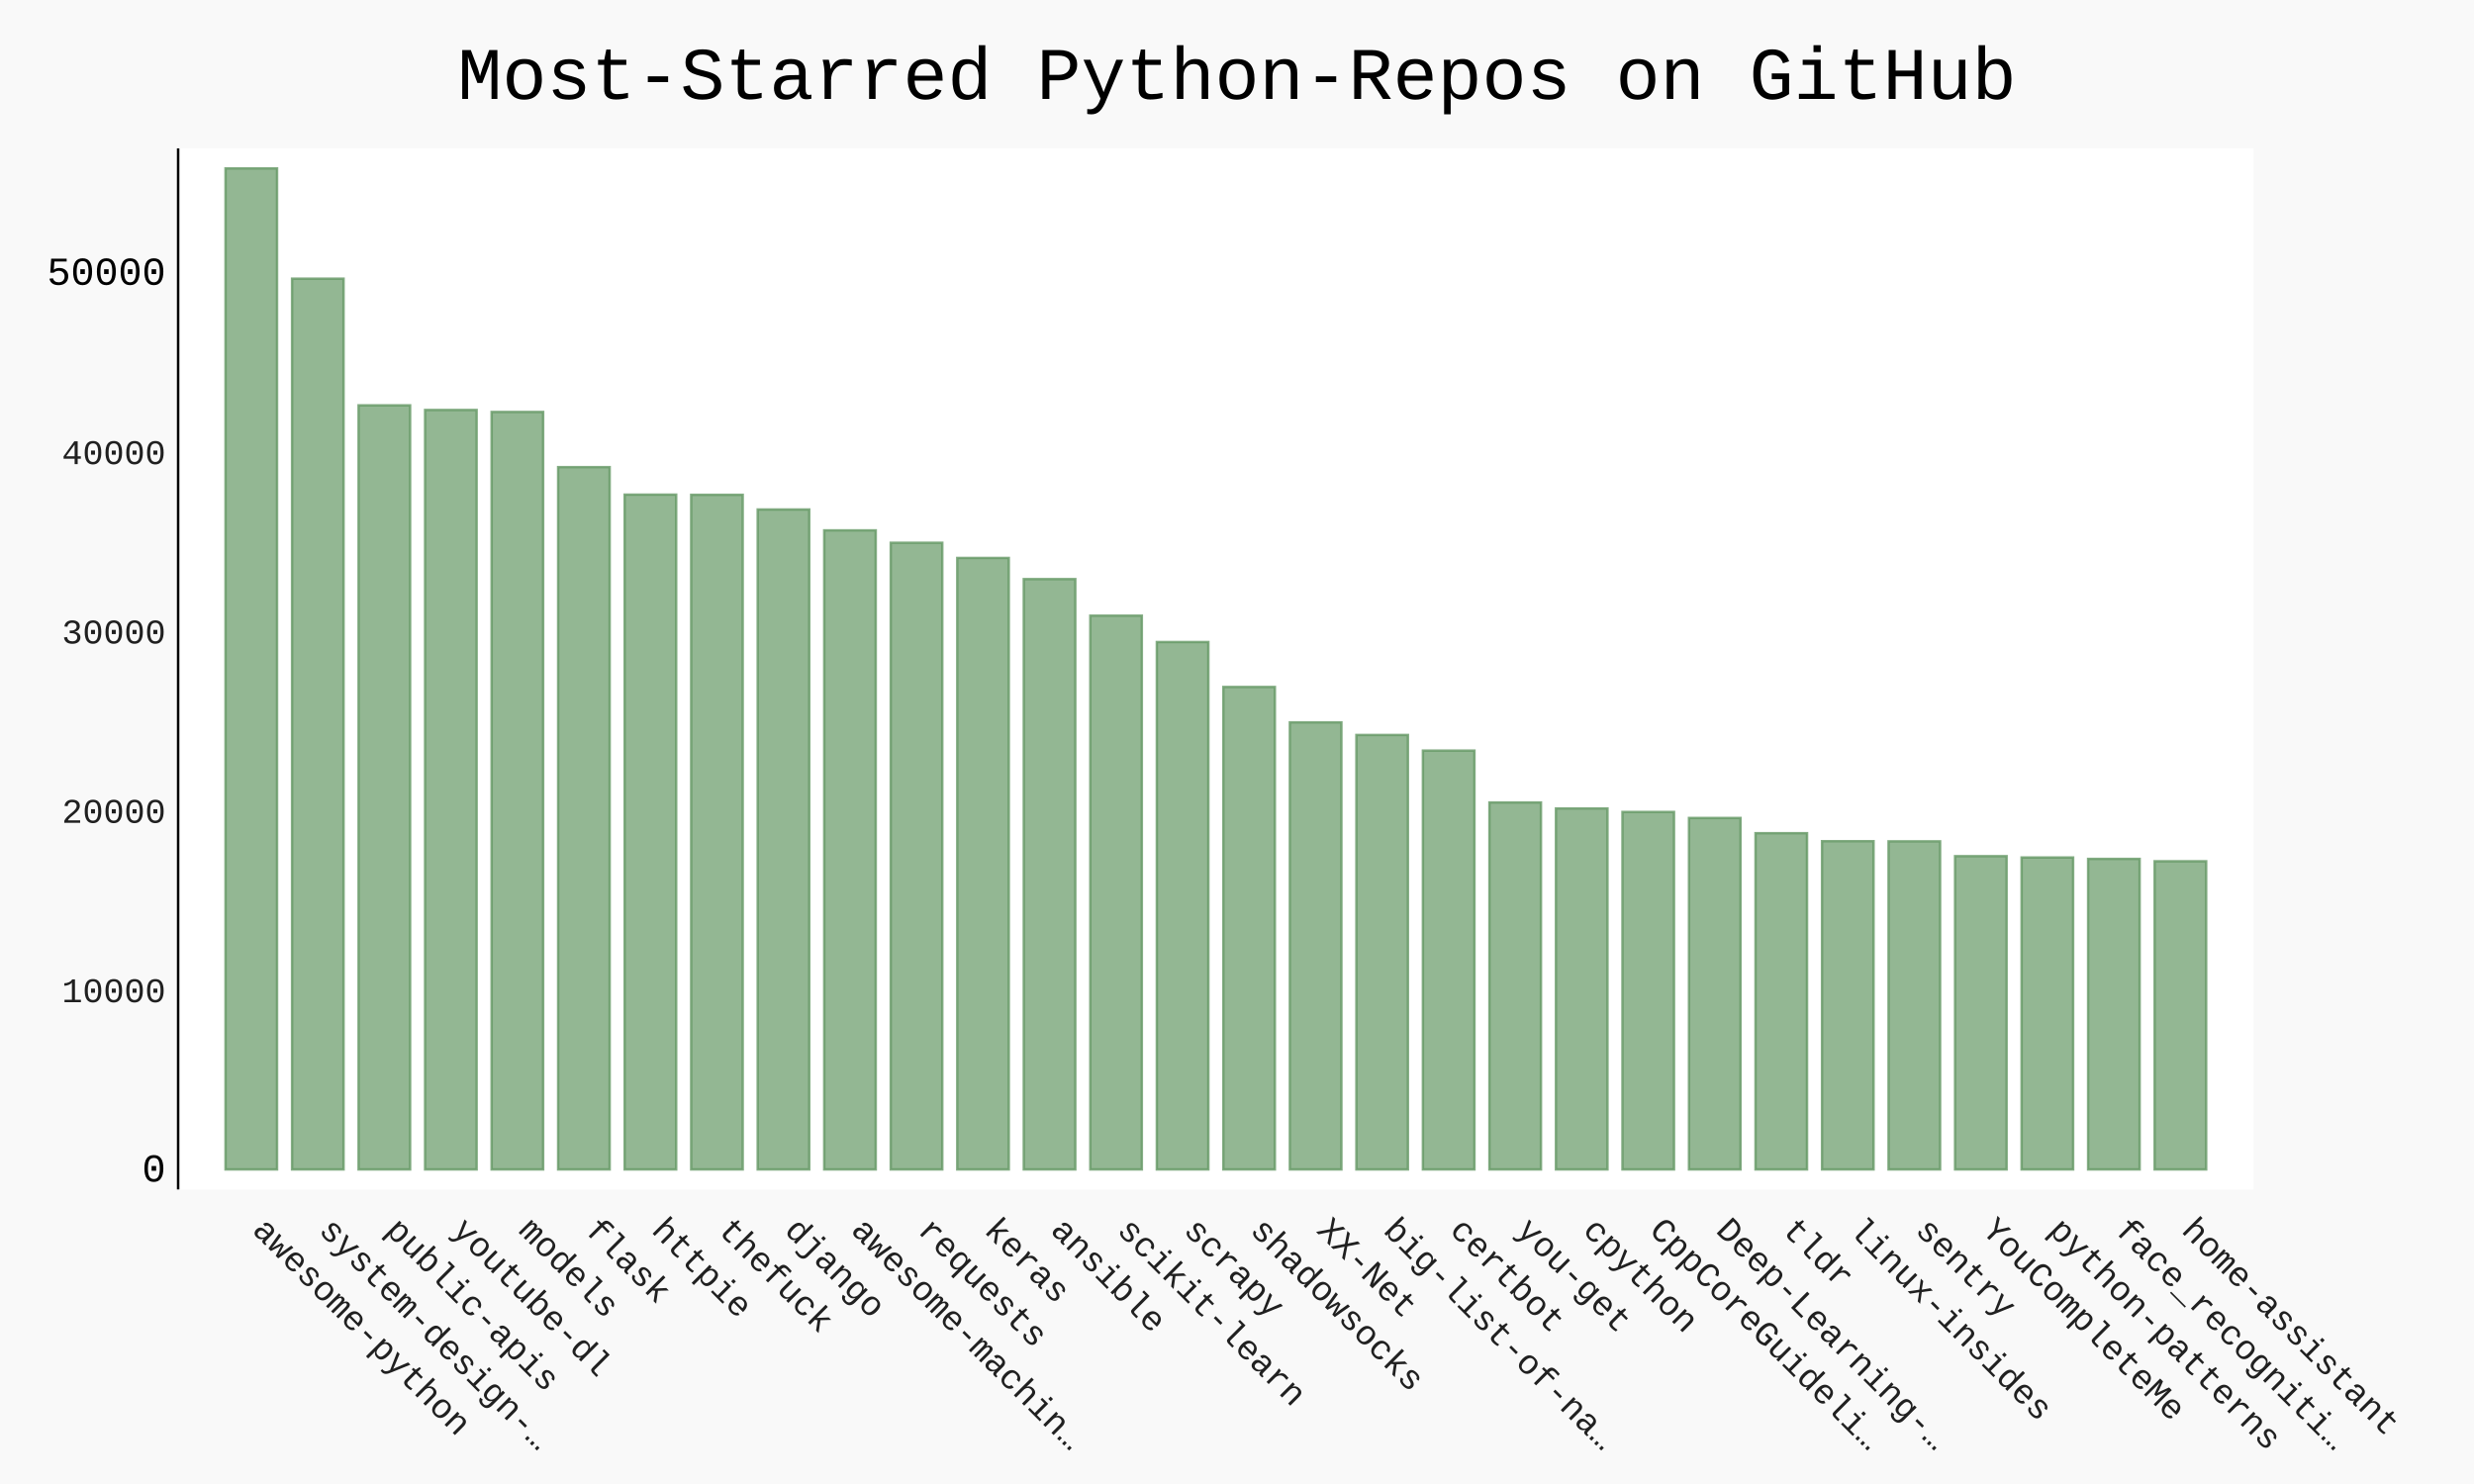
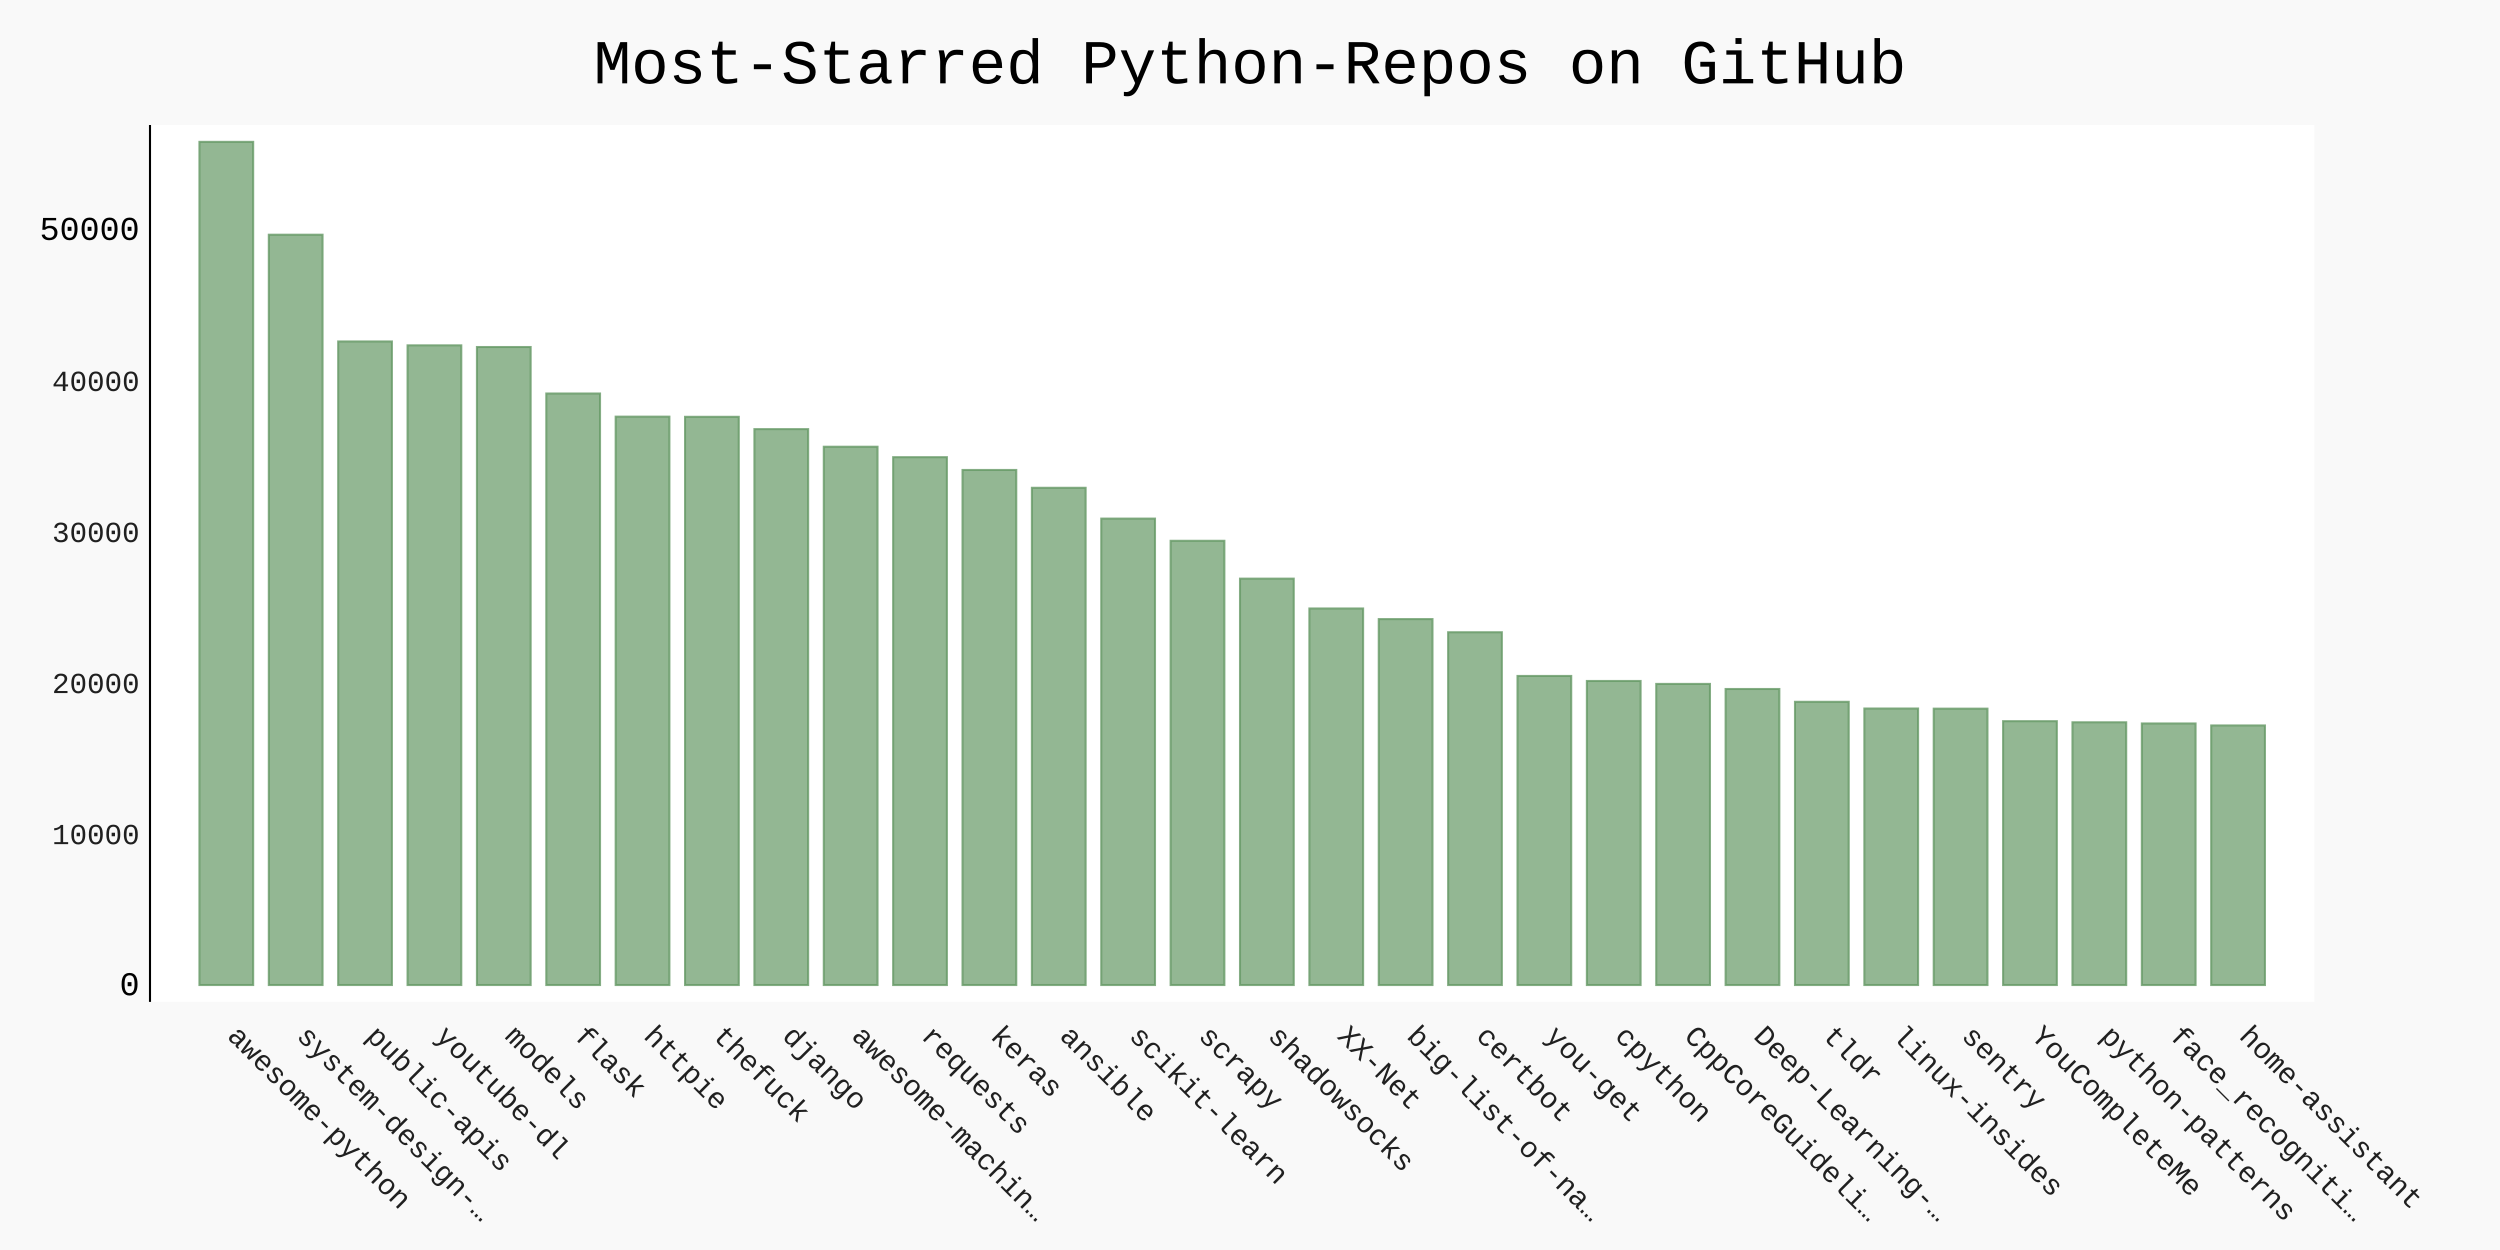
- <svg xmlns="http://www.w3.org/2000/svg" xmlns:xlink="http://www.w3.org/1999/xlink" class="pygal-chart" id="chart-f09d1efd-e4a2-4ba8-8c02-6a0cef31e06a" viewBox="0 0 1000 600">
+ <svg xmlns="http://www.w3.org/2000/svg" xmlns:xlink="http://www.w3.org/1999/xlink" class="pygal-chart" id="chart-34581bc8-6dd6-40be-b472-936aafbdbb0f" viewBox="0 0 1200 600">
  <defs>
-     <style type="text/css">#chart-f09d1efd-e4a2-4ba8-8c02-6a0cef31e06a{-webkit-user-select:none;-webkit-font-smoothing:antialiased;font-family:Consolas,"Liberation Mono",Menlo,Courier,monospace}#chart-f09d1efd-e4a2-4ba8-8c02-6a0cef31e06a .title{font-family:Consolas,"Liberation Mono",Menlo,Courier,monospace;font-size:30px}#chart-f09d1efd-e4a2-4ba8-8c02-6a0cef31e06a .legends .legend text{font-family:Consolas,"Liberation Mono",Menlo,Courier,monospace;font-size:14px}#chart-f09d1efd-e4a2-4ba8-8c02-6a0cef31e06a .axis text{font-family:Consolas,"Liberation Mono",Menlo,Courier,monospace;font-size:14px}#chart-f09d1efd-e4a2-4ba8-8c02-6a0cef31e06a .axis text.major{font-family:Consolas,"Liberation Mono",Menlo,Courier,monospace;font-size:16px}#chart-f09d1efd-e4a2-4ba8-8c02-6a0cef31e06a .text-overlay text.value{font-family:Consolas,"Liberation Mono",Menlo,Courier,monospace;font-size:16px}#chart-f09d1efd-e4a2-4ba8-8c02-6a0cef31e06a .text-overlay text.label{font-family:Consolas,"Liberation Mono",Menlo,Courier,monospace;font-size:10px}#chart-f09d1efd-e4a2-4ba8-8c02-6a0cef31e06a .tooltip{font-family:Consolas,"Liberation Mono",Menlo,Courier,monospace;font-size:14px}#chart-f09d1efd-e4a2-4ba8-8c02-6a0cef31e06a text.no_data{font-family:Consolas,"Liberation Mono",Menlo,Courier,monospace;font-size:64px}
- #chart-f09d1efd-e4a2-4ba8-8c02-6a0cef31e06a{background-color:rgba(249,249,249,1)}#chart-f09d1efd-e4a2-4ba8-8c02-6a0cef31e06a path,#chart-f09d1efd-e4a2-4ba8-8c02-6a0cef31e06a line,#chart-f09d1efd-e4a2-4ba8-8c02-6a0cef31e06a rect,#chart-f09d1efd-e4a2-4ba8-8c02-6a0cef31e06a circle{-webkit-transition:150ms;-moz-transition:150ms;transition:150ms}#chart-f09d1efd-e4a2-4ba8-8c02-6a0cef31e06a .graph &gt; .background{fill:rgba(249,249,249,1)}#chart-f09d1efd-e4a2-4ba8-8c02-6a0cef31e06a .plot &gt; .background{fill:rgba(255,255,255,1)}#chart-f09d1efd-e4a2-4ba8-8c02-6a0cef31e06a .graph{fill:rgba(0,0,0,.87)}#chart-f09d1efd-e4a2-4ba8-8c02-6a0cef31e06a text.no_data{fill:rgba(0,0,0,1)}#chart-f09d1efd-e4a2-4ba8-8c02-6a0cef31e06a .title{fill:rgba(0,0,0,1)}#chart-f09d1efd-e4a2-4ba8-8c02-6a0cef31e06a .legends .legend text{fill:rgba(0,0,0,.87)}#chart-f09d1efd-e4a2-4ba8-8c02-6a0cef31e06a .legends .legend:hover text{fill:rgba(0,0,0,1)}#chart-f09d1efd-e4a2-4ba8-8c02-6a0cef31e06a .axis .line{stroke:rgba(0,0,0,1)}#chart-f09d1efd-e4a2-4ba8-8c02-6a0cef31e06a .axis .guide.line{stroke:rgba(0,0,0,.54)}#chart-f09d1efd-e4a2-4ba8-8c02-6a0cef31e06a .axis .major.line{stroke:rgba(0,0,0,.87)}#chart-f09d1efd-e4a2-4ba8-8c02-6a0cef31e06a .axis text.major{fill:rgba(0,0,0,1)}#chart-f09d1efd-e4a2-4ba8-8c02-6a0cef31e06a .axis.y .guides:hover .guide.line,#chart-f09d1efd-e4a2-4ba8-8c02-6a0cef31e06a .line-graph .axis.x .guides:hover .guide.line,#chart-f09d1efd-e4a2-4ba8-8c02-6a0cef31e06a .stackedline-graph .axis.x .guides:hover .guide.line,#chart-f09d1efd-e4a2-4ba8-8c02-6a0cef31e06a .xy-graph .axis.x .guides:hover .guide.line{stroke:rgba(0,0,0,1)}#chart-f09d1efd-e4a2-4ba8-8c02-6a0cef31e06a .axis .guides:hover text{fill:rgba(0,0,0,1)}#chart-f09d1efd-e4a2-4ba8-8c02-6a0cef31e06a .reactive{fill-opacity:.7;stroke-opacity:.8}#chart-f09d1efd-e4a2-4ba8-8c02-6a0cef31e06a .ci{stroke:rgba(0,0,0,.87)}#chart-f09d1efd-e4a2-4ba8-8c02-6a0cef31e06a .reactive.active,#chart-f09d1efd-e4a2-4ba8-8c02-6a0cef31e06a .active .reactive{fill-opacity:.8;stroke-opacity:.9;stroke-width:4}#chart-f09d1efd-e4a2-4ba8-8c02-6a0cef31e06a .ci .reactive.active{stroke-width:1.5}#chart-f09d1efd-e4a2-4ba8-8c02-6a0cef31e06a .series text{fill:rgba(0,0,0,1)}#chart-f09d1efd-e4a2-4ba8-8c02-6a0cef31e06a .tooltip rect{fill:rgba(255,255,255,1);stroke:rgba(0,0,0,1);-webkit-transition:opacity 150ms;-moz-transition:opacity 150ms;transition:opacity 150ms}#chart-f09d1efd-e4a2-4ba8-8c02-6a0cef31e06a .tooltip .label{fill:rgba(0,0,0,.87)}#chart-f09d1efd-e4a2-4ba8-8c02-6a0cef31e06a .tooltip .label{fill:rgba(0,0,0,.87)}#chart-f09d1efd-e4a2-4ba8-8c02-6a0cef31e06a .tooltip .legend{font-size:.8em;fill:rgba(0,0,0,.54)}#chart-f09d1efd-e4a2-4ba8-8c02-6a0cef31e06a .tooltip .x_label{font-size:.6em;fill:rgba(0,0,0,1)}#chart-f09d1efd-e4a2-4ba8-8c02-6a0cef31e06a .tooltip .xlink{font-size:.5em;text-decoration:underline}#chart-f09d1efd-e4a2-4ba8-8c02-6a0cef31e06a .tooltip .value{font-size:1.5em}#chart-f09d1efd-e4a2-4ba8-8c02-6a0cef31e06a .bound{font-size:.5em}#chart-f09d1efd-e4a2-4ba8-8c02-6a0cef31e06a .max-value{font-size:.75em;fill:rgba(0,0,0,.54)}#chart-f09d1efd-e4a2-4ba8-8c02-6a0cef31e06a .map-element{fill:rgba(255,255,255,1);stroke:rgba(0,0,0,.54) !important}#chart-f09d1efd-e4a2-4ba8-8c02-6a0cef31e06a .map-element .reactive{fill-opacity:inherit;stroke-opacity:inherit}#chart-f09d1efd-e4a2-4ba8-8c02-6a0cef31e06a .color-0,#chart-f09d1efd-e4a2-4ba8-8c02-6a0cef31e06a .color-0 a:visited{stroke:#669966;fill:#669966}#chart-f09d1efd-e4a2-4ba8-8c02-6a0cef31e06a .text-overlay .color-0 text{fill:black}
- #chart-f09d1efd-e4a2-4ba8-8c02-6a0cef31e06a text.no_data{text-anchor:middle}#chart-f09d1efd-e4a2-4ba8-8c02-6a0cef31e06a .guide.line{fill:none}#chart-f09d1efd-e4a2-4ba8-8c02-6a0cef31e06a .centered{text-anchor:middle}#chart-f09d1efd-e4a2-4ba8-8c02-6a0cef31e06a .title{text-anchor:middle}#chart-f09d1efd-e4a2-4ba8-8c02-6a0cef31e06a .legends .legend text{fill-opacity:1}#chart-f09d1efd-e4a2-4ba8-8c02-6a0cef31e06a .axis.x text{text-anchor:middle}#chart-f09d1efd-e4a2-4ba8-8c02-6a0cef31e06a .axis.x:not(.web) text[transform]{text-anchor:start}#chart-f09d1efd-e4a2-4ba8-8c02-6a0cef31e06a .axis.x:not(.web) text[transform].backwards{text-anchor:end}#chart-f09d1efd-e4a2-4ba8-8c02-6a0cef31e06a .axis.y text{text-anchor:end}#chart-f09d1efd-e4a2-4ba8-8c02-6a0cef31e06a .axis.y text[transform].backwards{text-anchor:start}#chart-f09d1efd-e4a2-4ba8-8c02-6a0cef31e06a .axis.y2 text{text-anchor:start}#chart-f09d1efd-e4a2-4ba8-8c02-6a0cef31e06a .axis.y2 text[transform].backwards{text-anchor:end}#chart-f09d1efd-e4a2-4ba8-8c02-6a0cef31e06a .axis .guide.line{stroke-dasharray:4,4}#chart-f09d1efd-e4a2-4ba8-8c02-6a0cef31e06a .axis .major.guide.line{stroke-dasharray:6,6}#chart-f09d1efd-e4a2-4ba8-8c02-6a0cef31e06a .horizontal .axis.y .guide.line,#chart-f09d1efd-e4a2-4ba8-8c02-6a0cef31e06a .horizontal .axis.y2 .guide.line,#chart-f09d1efd-e4a2-4ba8-8c02-6a0cef31e06a .vertical .axis.x .guide.line{opacity:0}#chart-f09d1efd-e4a2-4ba8-8c02-6a0cef31e06a .horizontal .axis.always_show .guide.line,#chart-f09d1efd-e4a2-4ba8-8c02-6a0cef31e06a .vertical .axis.always_show .guide.line{opacity:1 !important}#chart-f09d1efd-e4a2-4ba8-8c02-6a0cef31e06a .axis.y .guides:hover .guide.line,#chart-f09d1efd-e4a2-4ba8-8c02-6a0cef31e06a .axis.y2 .guides:hover .guide.line,#chart-f09d1efd-e4a2-4ba8-8c02-6a0cef31e06a .axis.x .guides:hover .guide.line{opacity:1}#chart-f09d1efd-e4a2-4ba8-8c02-6a0cef31e06a .axis .guides:hover text{opacity:1}#chart-f09d1efd-e4a2-4ba8-8c02-6a0cef31e06a .nofill{fill:none}#chart-f09d1efd-e4a2-4ba8-8c02-6a0cef31e06a .subtle-fill{fill-opacity:.2}#chart-f09d1efd-e4a2-4ba8-8c02-6a0cef31e06a .dot{stroke-width:1px;fill-opacity:1}#chart-f09d1efd-e4a2-4ba8-8c02-6a0cef31e06a .dot.active{stroke-width:5px}#chart-f09d1efd-e4a2-4ba8-8c02-6a0cef31e06a .dot.negative{fill:transparent}#chart-f09d1efd-e4a2-4ba8-8c02-6a0cef31e06a text,#chart-f09d1efd-e4a2-4ba8-8c02-6a0cef31e06a tspan{stroke:none !important}#chart-f09d1efd-e4a2-4ba8-8c02-6a0cef31e06a .series text.active{opacity:1}#chart-f09d1efd-e4a2-4ba8-8c02-6a0cef31e06a .tooltip rect{fill-opacity:.95;stroke-width:.5}#chart-f09d1efd-e4a2-4ba8-8c02-6a0cef31e06a .tooltip text{fill-opacity:1}#chart-f09d1efd-e4a2-4ba8-8c02-6a0cef31e06a .showable{visibility:hidden}#chart-f09d1efd-e4a2-4ba8-8c02-6a0cef31e06a .showable.shown{visibility:visible}#chart-f09d1efd-e4a2-4ba8-8c02-6a0cef31e06a .gauge-background{fill:rgba(229,229,229,1);stroke:none}#chart-f09d1efd-e4a2-4ba8-8c02-6a0cef31e06a .bg-lines{stroke:rgba(249,249,249,1);stroke-width:2px}</style>
+     <style type="text/css">#chart-34581bc8-6dd6-40be-b472-936aafbdbb0f{-webkit-user-select:none;-webkit-font-smoothing:antialiased;font-family:Consolas,"Liberation Mono",Menlo,Courier,monospace}#chart-34581bc8-6dd6-40be-b472-936aafbdbb0f .title{font-family:Consolas,"Liberation Mono",Menlo,Courier,monospace;font-size:30px}#chart-34581bc8-6dd6-40be-b472-936aafbdbb0f .legends .legend text{font-family:Consolas,"Liberation Mono",Menlo,Courier,monospace;font-size:14px}#chart-34581bc8-6dd6-40be-b472-936aafbdbb0f .axis text{font-family:Consolas,"Liberation Mono",Menlo,Courier,monospace;font-size:14px}#chart-34581bc8-6dd6-40be-b472-936aafbdbb0f .axis text.major{font-family:Consolas,"Liberation Mono",Menlo,Courier,monospace;font-size:16px}#chart-34581bc8-6dd6-40be-b472-936aafbdbb0f .text-overlay text.value{font-family:Consolas,"Liberation Mono",Menlo,Courier,monospace;font-size:16px}#chart-34581bc8-6dd6-40be-b472-936aafbdbb0f .text-overlay text.label{font-family:Consolas,"Liberation Mono",Menlo,Courier,monospace;font-size:10px}#chart-34581bc8-6dd6-40be-b472-936aafbdbb0f .tooltip{font-family:Consolas,"Liberation Mono",Menlo,Courier,monospace;font-size:14px}#chart-34581bc8-6dd6-40be-b472-936aafbdbb0f text.no_data{font-family:Consolas,"Liberation Mono",Menlo,Courier,monospace;font-size:64px}
+ #chart-34581bc8-6dd6-40be-b472-936aafbdbb0f{background-color:rgba(249,249,249,1)}#chart-34581bc8-6dd6-40be-b472-936aafbdbb0f path,#chart-34581bc8-6dd6-40be-b472-936aafbdbb0f line,#chart-34581bc8-6dd6-40be-b472-936aafbdbb0f rect,#chart-34581bc8-6dd6-40be-b472-936aafbdbb0f circle{-webkit-transition:150ms;-moz-transition:150ms;transition:150ms}#chart-34581bc8-6dd6-40be-b472-936aafbdbb0f .graph &gt; .background{fill:rgba(249,249,249,1)}#chart-34581bc8-6dd6-40be-b472-936aafbdbb0f .plot &gt; .background{fill:rgba(255,255,255,1)}#chart-34581bc8-6dd6-40be-b472-936aafbdbb0f .graph{fill:rgba(0,0,0,.87)}#chart-34581bc8-6dd6-40be-b472-936aafbdbb0f text.no_data{fill:rgba(0,0,0,1)}#chart-34581bc8-6dd6-40be-b472-936aafbdbb0f .title{fill:rgba(0,0,0,1)}#chart-34581bc8-6dd6-40be-b472-936aafbdbb0f .legends .legend text{fill:rgba(0,0,0,.87)}#chart-34581bc8-6dd6-40be-b472-936aafbdbb0f .legends .legend:hover text{fill:rgba(0,0,0,1)}#chart-34581bc8-6dd6-40be-b472-936aafbdbb0f .axis .line{stroke:rgba(0,0,0,1)}#chart-34581bc8-6dd6-40be-b472-936aafbdbb0f .axis .guide.line{stroke:rgba(0,0,0,.54)}#chart-34581bc8-6dd6-40be-b472-936aafbdbb0f .axis .major.line{stroke:rgba(0,0,0,.87)}#chart-34581bc8-6dd6-40be-b472-936aafbdbb0f .axis text.major{fill:rgba(0,0,0,1)}#chart-34581bc8-6dd6-40be-b472-936aafbdbb0f .axis.y .guides:hover .guide.line,#chart-34581bc8-6dd6-40be-b472-936aafbdbb0f .line-graph .axis.x .guides:hover .guide.line,#chart-34581bc8-6dd6-40be-b472-936aafbdbb0f .stackedline-graph .axis.x .guides:hover .guide.line,#chart-34581bc8-6dd6-40be-b472-936aafbdbb0f .xy-graph .axis.x .guides:hover .guide.line{stroke:rgba(0,0,0,1)}#chart-34581bc8-6dd6-40be-b472-936aafbdbb0f .axis .guides:hover text{fill:rgba(0,0,0,1)}#chart-34581bc8-6dd6-40be-b472-936aafbdbb0f .reactive{fill-opacity:.7;stroke-opacity:.8}#chart-34581bc8-6dd6-40be-b472-936aafbdbb0f .ci{stroke:rgba(0,0,0,.87)}#chart-34581bc8-6dd6-40be-b472-936aafbdbb0f .reactive.active,#chart-34581bc8-6dd6-40be-b472-936aafbdbb0f .active .reactive{fill-opacity:.8;stroke-opacity:.9;stroke-width:4}#chart-34581bc8-6dd6-40be-b472-936aafbdbb0f .ci .reactive.active{stroke-width:1.5}#chart-34581bc8-6dd6-40be-b472-936aafbdbb0f .series text{fill:rgba(0,0,0,1)}#chart-34581bc8-6dd6-40be-b472-936aafbdbb0f .tooltip rect{fill:rgba(255,255,255,1);stroke:rgba(0,0,0,1);-webkit-transition:opacity 150ms;-moz-transition:opacity 150ms;transition:opacity 150ms}#chart-34581bc8-6dd6-40be-b472-936aafbdbb0f .tooltip .label{fill:rgba(0,0,0,.87)}#chart-34581bc8-6dd6-40be-b472-936aafbdbb0f .tooltip .label{fill:rgba(0,0,0,.87)}#chart-34581bc8-6dd6-40be-b472-936aafbdbb0f .tooltip .legend{font-size:.8em;fill:rgba(0,0,0,.54)}#chart-34581bc8-6dd6-40be-b472-936aafbdbb0f .tooltip .x_label{font-size:.6em;fill:rgba(0,0,0,1)}#chart-34581bc8-6dd6-40be-b472-936aafbdbb0f .tooltip .xlink{font-size:.5em;text-decoration:underline}#chart-34581bc8-6dd6-40be-b472-936aafbdbb0f .tooltip .value{font-size:1.5em}#chart-34581bc8-6dd6-40be-b472-936aafbdbb0f .bound{font-size:.5em}#chart-34581bc8-6dd6-40be-b472-936aafbdbb0f .max-value{font-size:.75em;fill:rgba(0,0,0,.54)}#chart-34581bc8-6dd6-40be-b472-936aafbdbb0f .map-element{fill:rgba(255,255,255,1);stroke:rgba(0,0,0,.54) !important}#chart-34581bc8-6dd6-40be-b472-936aafbdbb0f .map-element .reactive{fill-opacity:inherit;stroke-opacity:inherit}#chart-34581bc8-6dd6-40be-b472-936aafbdbb0f .color-0,#chart-34581bc8-6dd6-40be-b472-936aafbdbb0f .color-0 a:visited{stroke:#669966;fill:#669966}#chart-34581bc8-6dd6-40be-b472-936aafbdbb0f .text-overlay .color-0 text{fill:black}
+ #chart-34581bc8-6dd6-40be-b472-936aafbdbb0f text.no_data{text-anchor:middle}#chart-34581bc8-6dd6-40be-b472-936aafbdbb0f .guide.line{fill:none}#chart-34581bc8-6dd6-40be-b472-936aafbdbb0f .centered{text-anchor:middle}#chart-34581bc8-6dd6-40be-b472-936aafbdbb0f .title{text-anchor:middle}#chart-34581bc8-6dd6-40be-b472-936aafbdbb0f .legends .legend text{fill-opacity:1}#chart-34581bc8-6dd6-40be-b472-936aafbdbb0f .axis.x text{text-anchor:middle}#chart-34581bc8-6dd6-40be-b472-936aafbdbb0f .axis.x:not(.web) text[transform]{text-anchor:start}#chart-34581bc8-6dd6-40be-b472-936aafbdbb0f .axis.x:not(.web) text[transform].backwards{text-anchor:end}#chart-34581bc8-6dd6-40be-b472-936aafbdbb0f .axis.y text{text-anchor:end}#chart-34581bc8-6dd6-40be-b472-936aafbdbb0f .axis.y text[transform].backwards{text-anchor:start}#chart-34581bc8-6dd6-40be-b472-936aafbdbb0f .axis.y2 text{text-anchor:start}#chart-34581bc8-6dd6-40be-b472-936aafbdbb0f .axis.y2 text[transform].backwards{text-anchor:end}#chart-34581bc8-6dd6-40be-b472-936aafbdbb0f .axis .guide.line{stroke-dasharray:4,4}#chart-34581bc8-6dd6-40be-b472-936aafbdbb0f .axis .major.guide.line{stroke-dasharray:6,6}#chart-34581bc8-6dd6-40be-b472-936aafbdbb0f .horizontal .axis.y .guide.line,#chart-34581bc8-6dd6-40be-b472-936aafbdbb0f .horizontal .axis.y2 .guide.line,#chart-34581bc8-6dd6-40be-b472-936aafbdbb0f .vertical .axis.x .guide.line{opacity:0}#chart-34581bc8-6dd6-40be-b472-936aafbdbb0f .horizontal .axis.always_show .guide.line,#chart-34581bc8-6dd6-40be-b472-936aafbdbb0f .vertical .axis.always_show .guide.line{opacity:1 !important}#chart-34581bc8-6dd6-40be-b472-936aafbdbb0f .axis.y .guides:hover .guide.line,#chart-34581bc8-6dd6-40be-b472-936aafbdbb0f .axis.y2 .guides:hover .guide.line,#chart-34581bc8-6dd6-40be-b472-936aafbdbb0f .axis.x .guides:hover .guide.line{opacity:1}#chart-34581bc8-6dd6-40be-b472-936aafbdbb0f .axis .guides:hover text{opacity:1}#chart-34581bc8-6dd6-40be-b472-936aafbdbb0f .nofill{fill:none}#chart-34581bc8-6dd6-40be-b472-936aafbdbb0f .subtle-fill{fill-opacity:.2}#chart-34581bc8-6dd6-40be-b472-936aafbdbb0f .dot{stroke-width:1px;fill-opacity:1}#chart-34581bc8-6dd6-40be-b472-936aafbdbb0f .dot.active{stroke-width:5px}#chart-34581bc8-6dd6-40be-b472-936aafbdbb0f .dot.negative{fill:transparent}#chart-34581bc8-6dd6-40be-b472-936aafbdbb0f text,#chart-34581bc8-6dd6-40be-b472-936aafbdbb0f tspan{stroke:none !important}#chart-34581bc8-6dd6-40be-b472-936aafbdbb0f .series text.active{opacity:1}#chart-34581bc8-6dd6-40be-b472-936aafbdbb0f .tooltip rect{fill-opacity:.95;stroke-width:.5}#chart-34581bc8-6dd6-40be-b472-936aafbdbb0f .tooltip text{fill-opacity:1}#chart-34581bc8-6dd6-40be-b472-936aafbdbb0f .showable{visibility:hidden}#chart-34581bc8-6dd6-40be-b472-936aafbdbb0f .showable.shown{visibility:visible}#chart-34581bc8-6dd6-40be-b472-936aafbdbb0f .gauge-background{fill:rgba(229,229,229,1);stroke:none}#chart-34581bc8-6dd6-40be-b472-936aafbdbb0f .bg-lines{stroke:rgba(249,249,249,1);stroke-width:2px}</style>
  </defs>
  <g class="graph bar-graph vertical">
-     <rect class="background" height="600" width="1000" x="0" y="0" />
+     <rect class="background" height="600" width="1200" x="0" y="0" />
    <g class="plot" transform="translate(72, 60)">
-       <rect class="background" height="420.905" width="838.905" x="0" y="0" />
+       <rect class="background" height="420.905" width="1038.905" x="0" y="0" />
      <g class="axis y">
        <g class="guides">
          <text class="major" x="-5" y="417.71">0</text>
        </g>
        <g class="guides">
-           <text class="" x="-5" y="345.195">10000</text>
-         </g>
-         <g class="guides">
-           <text class="" x="-5" y="272.679">20000</text>
-         </g>
-         <g class="guides">
-           <text class="" x="-5" y="200.164">30000</text>
-         </g>
-         <g class="guides">
-           <text class="" x="-5" y="127.648">40000</text>
-         </g>
-         <g class="guides">
-           <text class="major" x="-5" y="55.133">50000</text>
+           <text class="" x="-5" y="345.199">10000</text>
+         </g>
+         <g class="guides">
+           <text class="" x="-5" y="272.687">20000</text>
+         </g>
+         <g class="guides">
+           <text class="" x="-5" y="200.176">30000</text>
+         </g>
+         <g class="guides">
+           <text class="" x="-5" y="127.664">40000</text>
+         </g>
+         <g class="guides">
+           <text class="major" x="-5" y="55.153">50000</text>
        </g>
      </g>
      <g class="axis x">
        <path class="line" d="M0 0 v420.905" />
        <g class="guides">
-           <path class="guide line" d="M29.577 0 v420.905" />
-           <text class="" transform="rotate(45 29.57676 437.9045)" x="29.577" y="437.905">awesome-python</text>
-         </g>
-         <g class="guides">
-           <path class="guide line" d="M56.465 0 v420.905" />
-           <text class="" transform="rotate(45 56.46473 437.9045)" x="56.465" y="437.905">system-design-…</text>
-         </g>
-         <g class="guides">
-           <path class="guide line" d="M83.353 0 v420.905" />
-           <text class="" transform="rotate(45 83.35269 437.9045)" x="83.353" y="437.905">public-apis</text>
-         </g>
-         <g class="guides">
-           <path class="guide line" d="M110.241 0 v420.905" />
-           <text class="" transform="rotate(45 110.2407 437.9045)" x="110.241" y="437.905">youtube-dl</text>
-         </g>
-         <g class="guides">
-           <path class="guide line" d="M137.129 0 v420.905" />
-           <text class="" transform="rotate(45 137.1286 437.9045)" x="137.129" y="437.905">models</text>
-         </g>
-         <g class="guides">
-           <path class="guide line" d="M164.017 0 v420.905" />
-           <text class="" transform="rotate(45 164.0166 437.9045)" x="164.017" y="437.905">flask</text>
-         </g>
-         <g class="guides">
-           <path class="guide line" d="M190.905 0 v420.905" />
-           <text class="" transform="rotate(45 190.9046 437.9045)" x="190.905" y="437.905">httpie</text>
-         </g>
-         <g class="guides">
-           <path class="guide line" d="M217.793 0 v420.905" />
-           <text class="" transform="rotate(45 217.7925 437.9045)" x="217.793" y="437.905">thefuck</text>
-         </g>
-         <g class="guides">
-           <path class="guide line" d="M244.68 0 v420.905" />
-           <text class="" transform="rotate(45 244.6805 437.9045)" x="244.68" y="437.905">django</text>
-         </g>
-         <g class="guides">
-           <path class="guide line" d="M271.568 0 v420.905" />
-           <text class="" transform="rotate(45 271.5685 437.9045)" x="271.568" y="437.905">awesome-machin…</text>
-         </g>
-         <g class="guides">
-           <path class="guide line" d="M298.456 0 v420.905" />
-           <text class="" transform="rotate(45 298.4564 437.9045)" x="298.456" y="437.905">requests</text>
-         </g>
-         <g class="guides">
-           <path class="guide line" d="M325.344 0 v420.905" />
-           <text class="" transform="rotate(45 325.3444 437.9045)" x="325.344" y="437.905">keras</text>
-         </g>
-         <g class="guides">
-           <path class="guide line" d="M352.232 0 v420.905" />
-           <text class="" transform="rotate(45 352.2324 437.9045)" x="352.232" y="437.905">ansible</text>
-         </g>
-         <g class="guides">
-           <path class="guide line" d="M379.12 0 v420.905" />
-           <text class="" transform="rotate(45 379.1203 437.9045)" x="379.12" y="437.905">scikit-learn</text>
-         </g>
-         <g class="guides">
-           <path class="guide line" d="M406.008 0 v420.905" />
-           <text class="" transform="rotate(45 406.0083 437.9045)" x="406.008" y="437.905">scrapy</text>
-         </g>
-         <g class="guides">
-           <path class="guide line" d="M432.896 0 v420.905" />
-           <text class="" transform="rotate(45 432.8963 437.9045)" x="432.896" y="437.905">shadowsocks</text>
-         </g>
-         <g class="guides">
-           <path class="guide line" d="M459.784 0 v420.905" />
-           <text class="" transform="rotate(45 459.7842 437.9045)" x="459.784" y="437.905">XX-Net</text>
-         </g>
-         <g class="guides">
-           <path class="guide line" d="M486.672 0 v420.905" />
-           <text class="" transform="rotate(45 486.6722 437.9045)" x="486.672" y="437.905">big-list-of-na…</text>
-         </g>
-         <g class="guides">
-           <path class="guide line" d="M513.56 0 v420.905" />
-           <text class="" transform="rotate(45 513.5602 437.9045)" x="513.56" y="437.905">certbot</text>
-         </g>
-         <g class="guides">
-           <path class="guide line" d="M540.448 0 v420.905" />
-           <text class="" transform="rotate(45 540.4481 437.9045)" x="540.448" y="437.905">you-get</text>
-         </g>
-         <g class="guides">
-           <path class="guide line" d="M567.336 0 v420.905" />
-           <text class="" transform="rotate(45 567.3361 437.9045)" x="567.336" y="437.905">cpython</text>
-         </g>
-         <g class="guides">
-           <path class="guide line" d="M594.224 0 v420.905" />
-           <text class="" transform="rotate(45 594.2241 437.9045)" x="594.224" y="437.905">CppCoreGuideli…</text>
-         </g>
-         <g class="guides">
-           <path class="guide line" d="M621.112 0 v420.905" />
-           <text class="" transform="rotate(45 621.112 437.9045)" x="621.112" y="437.905">Deep-Learning-…</text>
-         </g>
-         <g class="guides">
-           <path class="guide line" d="M648 0 v420.905" />
-           <text class="" transform="rotate(45 648 437.9045)" x="648" y="437.905">tldr</text>
-         </g>
-         <g class="guides">
-           <path class="guide line" d="M674.888 0 v420.905" />
-           <text class="" transform="rotate(45 674.888 437.9045)" x="674.888" y="437.905">linux-insides</text>
-         </g>
-         <g class="guides">
-           <path class="guide line" d="M701.776 0 v420.905" />
-           <text class="" transform="rotate(45 701.7759 437.9045)" x="701.776" y="437.905">sentry</text>
-         </g>
-         <g class="guides">
-           <path class="guide line" d="M728.664 0 v420.905" />
-           <text class="" transform="rotate(45 728.6639 437.9045)" x="728.664" y="437.905">YouCompleteMe</text>
-         </g>
-         <g class="guides">
-           <path class="guide line" d="M755.552 0 v420.905" />
-           <text class="" transform="rotate(45 755.5518 437.9045)" x="755.552" y="437.905">python-patterns</text>
-         </g>
-         <g class="guides">
-           <path class="guide line" d="M782.44 0 v420.905" />
-           <text class="" transform="rotate(45 782.4398 437.9045)" x="782.44" y="437.905">face_recogniti…</text>
-         </g>
-         <g class="guides">
-           <path class="guide line" d="M809.328 0 v420.905" />
-           <text class="" transform="rotate(45 809.3278 437.9045)" x="809.328" y="437.905">home-assistant</text>
+           <path class="guide line" d="M36.628 0 v420.905" />
+           <text class="" transform="rotate(45 36.62805 437.9045)" x="36.628" y="437.905">awesome-python</text>
+         </g>
+         <g class="guides">
+           <path class="guide line" d="M69.926 0 v420.905" />
+           <text class="" transform="rotate(45 69.92627 437.9045)" x="69.926" y="437.905">system-design-…</text>
+         </g>
+         <g class="guides">
+           <path class="guide line" d="M103.224 0 v420.905" />
+           <text class="" transform="rotate(45 103.2245 437.9045)" x="103.224" y="437.905">public-apis</text>
+         </g>
+         <g class="guides">
+           <path class="guide line" d="M136.523 0 v420.905" />
+           <text class="" transform="rotate(45 136.5227 437.9045)" x="136.523" y="437.905">youtube-dl</text>
+         </g>
+         <g class="guides">
+           <path class="guide line" d="M169.821 0 v420.905" />
+           <text class="" transform="rotate(45 169.8209 437.9045)" x="169.821" y="437.905">models</text>
+         </g>
+         <g class="guides">
+           <path class="guide line" d="M203.119 0 v420.905" />
+           <text class="" transform="rotate(45 203.1192 437.9045)" x="203.119" y="437.905">flask</text>
+         </g>
+         <g class="guides">
+           <path class="guide line" d="M236.417 0 v420.905" />
+           <text class="" transform="rotate(45 236.4174 437.9045)" x="236.417" y="437.905">httpie</text>
+         </g>
+         <g class="guides">
+           <path class="guide line" d="M269.716 0 v420.905" />
+           <text class="" transform="rotate(45 269.7156 437.9045)" x="269.716" y="437.905">thefuck</text>
+         </g>
+         <g class="guides">
+           <path class="guide line" d="M303.014 0 v420.905" />
+           <text class="" transform="rotate(45 303.0138 437.9045)" x="303.014" y="437.905">django</text>
+         </g>
+         <g class="guides">
+           <path class="guide line" d="M336.312 0 v420.905" />
+           <text class="" transform="rotate(45 336.312 437.9045)" x="336.312" y="437.905">awesome-machin…</text>
+         </g>
+         <g class="guides">
+           <path class="guide line" d="M369.61 0 v420.905" />
+           <text class="" transform="rotate(45 369.6103 437.9045)" x="369.61" y="437.905">requests</text>
+         </g>
+         <g class="guides">
+           <path class="guide line" d="M402.908 0 v420.905" />
+           <text class="" transform="rotate(45 402.9085 437.9045)" x="402.908" y="437.905">keras</text>
+         </g>
+         <g class="guides">
+           <path class="guide line" d="M436.207 0 v420.905" />
+           <text class="" transform="rotate(45 436.2067 437.9045)" x="436.207" y="437.905">ansible</text>
+         </g>
+         <g class="guides">
+           <path class="guide line" d="M469.505 0 v420.905" />
+           <text class="" transform="rotate(45 469.5049 437.9045)" x="469.505" y="437.905">scikit-learn</text>
+         </g>
+         <g class="guides">
+           <path class="guide line" d="M502.803 0 v420.905" />
+           <text class="" transform="rotate(45 502.8032 437.9045)" x="502.803" y="437.905">scrapy</text>
+         </g>
+         <g class="guides">
+           <path class="guide line" d="M536.101 0 v420.905" />
+           <text class="" transform="rotate(45 536.1014 437.9045)" x="536.101" y="437.905">shadowsocks</text>
+         </g>
+         <g class="guides">
+           <path class="guide line" d="M569.4 0 v420.905" />
+           <text class="" transform="rotate(45 569.3996 437.9045)" x="569.4" y="437.905">XX-Net</text>
+         </g>
+         <g class="guides">
+           <path class="guide line" d="M602.698 0 v420.905" />
+           <text class="" transform="rotate(45 602.6978 437.9045)" x="602.698" y="437.905">big-list-of-na…</text>
+         </g>
+         <g class="guides">
+           <path class="guide line" d="M635.996 0 v420.905" />
+           <text class="" transform="rotate(45 635.9961 437.9045)" x="635.996" y="437.905">certbot</text>
+         </g>
+         <g class="guides">
+           <path class="guide line" d="M669.294 0 v420.905" />
+           <text class="" transform="rotate(45 669.2943 437.9045)" x="669.294" y="437.905">you-get</text>
+         </g>
+         <g class="guides">
+           <path class="guide line" d="M702.592 0 v420.905" />
+           <text class="" transform="rotate(45 702.5925 437.9045)" x="702.592" y="437.905">cpython</text>
+         </g>
+         <g class="guides">
+           <path class="guide line" d="M735.891 0 v420.905" />
+           <text class="" transform="rotate(45 735.8907 437.9045)" x="735.891" y="437.905">CppCoreGuideli…</text>
+         </g>
+         <g class="guides">
+           <path class="guide line" d="M769.189 0 v420.905" />
+           <text class="" transform="rotate(45 769.1889 437.9045)" x="769.189" y="437.905">Deep-Learning-…</text>
+         </g>
+         <g class="guides">
+           <path class="guide line" d="M802.487 0 v420.905" />
+           <text class="" transform="rotate(45 802.4872 437.9045)" x="802.487" y="437.905">tldr</text>
+         </g>
+         <g class="guides">
+           <path class="guide line" d="M835.785 0 v420.905" />
+           <text class="" transform="rotate(45 835.7854 437.9045)" x="835.785" y="437.905">linux-insides</text>
+         </g>
+         <g class="guides">
+           <path class="guide line" d="M869.084 0 v420.905" />
+           <text class="" transform="rotate(45 869.0836 437.9045)" x="869.084" y="437.905">sentry</text>
+         </g>
+         <g class="guides">
+           <path class="guide line" d="M902.382 0 v420.905" />
+           <text class="" transform="rotate(45 902.3818 437.9045)" x="902.382" y="437.905">YouCompleteMe</text>
+         </g>
+         <g class="guides">
+           <path class="guide line" d="M935.68 0 v420.905" />
+           <text class="" transform="rotate(45 935.6801 437.9045)" x="935.68" y="437.905">python-patterns</text>
+         </g>
+         <g class="guides">
+           <path class="guide line" d="M968.978 0 v420.905" />
+           <text class="" transform="rotate(45 968.9783 437.9045)" x="968.978" y="437.905">face_recogniti…</text>
+         </g>
+         <g class="guides">
+           <path class="guide line" d="M1002.277 0 v420.905" />
+           <text class="" transform="rotate(45 1002.277 437.9045)" x="1002.277" y="437.905">home-assistant</text>
        </g>
      </g>
      <g class="series serie-0 color-0">
        <g class="bars">
          <g class="bar">
            <a target="_blank" xlink:href="https://github.com/vinta/awesome-python">
-               <rect class="rect reactive tooltip-trigger" height="404.716" rx="0" ry="0" width="20.822" x="19.166" y="8.094" />
+               <rect class="rect reactive tooltip-trigger" height="404.716" rx="0" ry="0" width="25.786" x="23.735" y="8.094" />
            </a>
          </g>
          <g class="bar">
            <a target="_blank" xlink:href="https://github.com/donnemartin/system-design-primer">
-               <rect class="rect reactive tooltip-trigger" height="360.141" rx="0" ry="0" width="20.822" x="46.054" y="52.67" />
+               <rect class="rect reactive tooltip-trigger" height="360.143" rx="0" ry="0" width="25.786" x="57.033" y="52.667" />
            </a>
          </g>
          <g class="bar">
            <a target="_blank" xlink:href="https://github.com/toddmotto/public-apis">
-               <rect class="rect reactive tooltip-trigger" height="308.923" rx="0" ry="0" width="20.822" x="72.942" y="103.887" />
+               <rect class="rect reactive tooltip-trigger" height="308.906" rx="0" ry="0" width="25.786" x="90.331" y="103.904" />
            </a>
          </g>
          <g class="bar">
            <a target="_blank" xlink:href="https://github.com/rg3/youtube-dl">
-               <rect class="rect reactive tooltip-trigger" height="307.052" rx="0" ry="0" width="20.822" x="99.83" y="105.758" />
+               <rect class="rect reactive tooltip-trigger" height="307.043" rx="0" ry="0" width="25.786" x="123.63" y="105.767" />
            </a>
          </g>
          <g class="bar">
            <a target="_blank" xlink:href="https://github.com/tensorflow/models">
-               <rect class="rect reactive tooltip-trigger" height="306.247" rx="0" ry="0" width="20.822" x="126.718" y="106.563" />
+               <rect class="rect reactive tooltip-trigger" height="306.245" rx="0" ry="0" width="25.786" x="156.928" y="106.565" />
            </a>
          </g>
          <g class="bar">
            <a target="_blank" xlink:href="https://github.com/pallets/flask">
-               <rect class="rect reactive tooltip-trigger" height="283.941" rx="0" ry="0" width="20.822" x="153.606" y="128.869" />
+               <rect class="rect reactive tooltip-trigger" height="283.926" rx="0" ry="0" width="25.786" x="190.226" y="128.884" />
            </a>
          </g>
          <g class="bar">
            <a target="_blank" xlink:href="https://github.com/jakubroztocil/httpie">
-               <rect class="rect reactive tooltip-trigger" height="272.825" rx="0" ry="0" width="20.822" x="180.494" y="139.985" />
+               <rect class="rect reactive tooltip-trigger" height="272.817" rx="0" ry="0" width="25.786" x="223.524" y="139.993" />
            </a>
          </g>
          <g class="bar">
            <a target="_blank" xlink:href="https://github.com/nvbn/thefuck">
-               <rect class="rect reactive tooltip-trigger" height="272.752" rx="0" ry="0" width="20.822" x="207.382" y="140.058" />
+               <rect class="rect reactive tooltip-trigger" height="272.738" rx="0" ry="0" width="25.786" x="256.823" y="140.073" />
            </a>
          </g>
          <g class="bar">
            <a target="_blank" xlink:href="https://github.com/django/django">
-               <rect class="rect reactive tooltip-trigger" height="266.821" rx="0" ry="0" width="20.822" x="234.269" y="145.99" />
+               <rect class="rect reactive tooltip-trigger" height="266.828" rx="0" ry="0" width="25.786" x="290.121" y="145.982" />
            </a>
          </g>
          <g class="bar">
            <a target="_blank" xlink:href="https://github.com/josephmisiti/awesome-machine-learning">
-               <rect class="rect reactive tooltip-trigger" height="258.38" rx="0" ry="0" width="20.822" x="261.157" y="154.43" />
+               <rect class="rect reactive tooltip-trigger" height="258.373" rx="0" ry="0" width="25.786" x="323.419" y="154.437" />
            </a>
          </g>
          <g class="bar">
            <a target="_blank" xlink:href="https://github.com/requests/requests">
-               <rect class="rect reactive tooltip-trigger" height="253.362" rx="0" ry="0" width="20.822" x="288.045" y="159.449" />
+               <rect class="rect reactive tooltip-trigger" height="253.363" rx="0" ry="0" width="25.786" x="356.717" y="159.448" />
            </a>
          </g>
          <g class="bar">
            <a target="_blank" xlink:href="https://github.com/keras-team/keras">
-               <rect class="rect reactive tooltip-trigger" height="247.227" rx="0" ry="0" width="20.822" x="314.933" y="165.583" />
+               <rect class="rect reactive tooltip-trigger" height="247.221" rx="0" ry="0" width="25.786" x="390.015" y="165.589" />
            </a>
          </g>
          <g class="bar">
            <a target="_blank" xlink:href="https://github.com/ansible/ansible">
-               <rect class="rect reactive tooltip-trigger" height="238.67" rx="0" ry="0" width="20.822" x="341.821" y="174.14" />
+               <rect class="rect reactive tooltip-trigger" height="238.664" rx="0" ry="0" width="25.786" x="423.314" y="174.146" />
            </a>
          </g>
          <g class="bar">
            <a target="_blank" xlink:href="https://github.com/scikit-learn/scikit-learn">
-               <rect class="rect reactive tooltip-trigger" height="223.884" rx="0" ry="0" width="20.822" x="368.709" y="188.926" />
+               <rect class="rect reactive tooltip-trigger" height="223.879" rx="0" ry="0" width="25.786" x="456.612" y="188.931" />
            </a>
          </g>
          <g class="bar">
            <a target="_blank" xlink:href="https://github.com/scrapy/scrapy">
-               <rect class="rect reactive tooltip-trigger" height="213.232" rx="0" ry="0" width="20.822" x="395.597" y="199.579" />
+               <rect class="rect reactive tooltip-trigger" height="213.227" rx="0" ry="0" width="25.786" x="489.91" y="199.583" />
            </a>
          </g>
          <g class="bar">
            <a target="_blank" xlink:href="https://github.com/shadowsocks/shadowsocks">
-               <rect class="rect reactive tooltip-trigger" height="195.059" rx="0" ry="0" width="20.822" x="422.485" y="217.751" />
+               <rect class="rect reactive tooltip-trigger" height="195.063" rx="0" ry="0" width="25.786" x="523.208" y="217.747" />
            </a>
          </g>
          <g class="bar">
            <a target="_blank" xlink:href="https://github.com/XX-net/XX-Net">
-               <rect class="rect reactive tooltip-trigger" height="180.745" rx="0" ry="0" width="20.822" x="449.373" y="232.065" />
+               <rect class="rect reactive tooltip-trigger" height="180.735" rx="0" ry="0" width="25.786" x="556.507" y="232.075" />
            </a>
          </g>
          <g class="bar">
            <a target="_blank" xlink:href="https://github.com/minimaxir/big-list-of-naughty-strings">
-               <rect class="rect reactive tooltip-trigger" height="175.654" rx="0" ry="0" width="20.822" x="476.261" y="237.156" />
+               <rect class="rect reactive tooltip-trigger" height="175.645" rx="0" ry="0" width="25.786" x="589.805" y="237.166" />
            </a>
          </g>
          <g class="bar">
            <a target="_blank" xlink:href="https://github.com/certbot/certbot">
-               <rect class="rect reactive tooltip-trigger" height="169.331" rx="0" ry="0" width="20.822" x="503.149" y="243.479" />
+               <rect class="rect reactive tooltip-trigger" height="169.329" rx="0" ry="0" width="25.786" x="623.103" y="243.481" />
            </a>
          </g>
          <g class="bar">
            <a target="_blank" xlink:href="https://github.com/soimort/you-get">
-               <rect class="rect reactive tooltip-trigger" height="148.359" rx="0" ry="0" width="20.822" x="530.037" y="264.451" />
+               <rect class="rect reactive tooltip-trigger" height="148.351" rx="0" ry="0" width="25.786" x="656.401" y="264.459" />
            </a>
          </g>
          <g class="bar">
            <a target="_blank" xlink:href="https://github.com/python/cpython">
-               <rect class="rect reactive tooltip-trigger" height="145.93" rx="0" ry="0" width="20.822" x="556.925" y="266.88" />
+               <rect class="rect reactive tooltip-trigger" height="145.944" rx="0" ry="0" width="25.786" x="689.699" y="266.866" />
            </a>
          </g>
          <g class="bar">
            <a target="_blank" xlink:href="https://github.com/isocpp/CppCoreGuidelines">
-               <rect class="rect reactive tooltip-trigger" height="144.523" rx="0" ry="0" width="20.822" x="583.813" y="268.287" />
+               <rect class="rect reactive tooltip-trigger" height="144.53" rx="0" ry="0" width="25.786" x="722.998" y="268.28" />
            </a>
          </g>
          <g class="bar">
            <a target="_blank" xlink:href="https://github.com/floodsung/Deep-Learning-Papers-Reading-Roadmap">
-               <rect class="rect reactive tooltip-trigger" height="142.094" rx="0" ry="0" width="20.822" x="610.701" y="270.716" />
+               <rect class="rect reactive tooltip-trigger" height="142.094" rx="0" ry="0" width="25.786" x="756.296" y="270.717" />
            </a>
          </g>
          <g class="bar">
            <a target="_blank" xlink:href="https://github.com/tldr-pages/tldr">
-               <rect class="rect reactive tooltip-trigger" height="135.945" rx="0" ry="0" width="20.822" x="637.589" y="276.866" />
+               <rect class="rect reactive tooltip-trigger" height="135.937" rx="0" ry="0" width="25.786" x="789.594" y="276.873" />
            </a>
          </g>
          <g class="bar">
            <a target="_blank" xlink:href="https://github.com/0xAX/linux-insides">
-               <rect class="rect reactive tooltip-trigger" height="132.711" rx="0" ry="0" width="20.822" x="664.477" y="280.1" />
+               <rect class="rect reactive tooltip-trigger" height="132.718" rx="0" ry="0" width="25.786" x="822.892" y="280.092" />
            </a>
          </g>
          <g class="bar">
            <a target="_blank" xlink:href="https://github.com/getsentry/sentry">
-               <rect class="rect reactive tooltip-trigger" height="132.645" rx="0" ry="0" width="20.822" x="691.365" y="280.165" />
+               <rect class="rect reactive tooltip-trigger" height="132.653" rx="0" ry="0" width="25.786" x="856.191" y="280.158" />
            </a>
          </g>
          <g class="bar">
            <a target="_blank" xlink:href="https://github.com/Valloric/YouCompleteMe">
-               <rect class="rect reactive tooltip-trigger" height="126.648" rx="0" ry="0" width="20.822" x="718.253" y="286.162" />
+               <rect class="rect reactive tooltip-trigger" height="126.641" rx="0" ry="0" width="25.786" x="889.489" y="286.169" />
            </a>
          </g>
          <g class="bar">
            <a target="_blank" xlink:href="https://github.com/faif/python-patterns">
-               <rect class="rect reactive tooltip-trigger" height="126.112" rx="0" ry="0" width="20.822" x="745.141" y="286.699" />
+               <rect class="rect reactive tooltip-trigger" height="126.105" rx="0" ry="0" width="25.786" x="922.787" y="286.705" />
            </a>
          </g>
          <g class="bar">
            <a target="_blank" xlink:href="https://github.com/ageitgey/face_recognition">
-               <rect class="rect reactive tooltip-trigger" height="125.546" rx="0" ry="0" width="20.822" x="772.029" y="287.264" />
+               <rect class="rect reactive tooltip-trigger" height="125.546" rx="0" ry="0" width="25.786" x="956.085" y="287.264" />
            </a>
          </g>
          <g class="bar">
            <a target="_blank" xlink:href="https://github.com/home-assistant/home-assistant">
-               <rect class="rect reactive tooltip-trigger" height="124.589" rx="0" ry="0" width="20.822" x="798.917" y="288.221" />
+               <rect class="rect reactive tooltip-trigger" height="124.589" rx="0" ry="0" width="25.786" x="989.383" y="288.221" />
            </a>
          </g>
        </g>
      </g>
    </g>
    <g class="titles">
-       <text class="title plot_title" x="500.0" y="40">Most-Starred Python-Repos on GitHub</text>
+       <text class="title plot_title" x="600.0" y="40">Most-Starred Python-Repos on GitHub</text>
    </g>
    <g class="plot overlay" transform="translate(72, 60)">
      <g class="series serie-0 color-0" />
    </g>
    <g class="plot text-overlay" transform="translate(72, 60)">
      <g class="series serie-0 color-0" />
    </g>
    <g class="plot tooltip-overlay" transform="translate(72, 60)">
      <g class="tooltip" style="opacity: 0" transform="translate(0 0)">
        <rect class="tooltip-box" height="0" rx="0" ry="0" width="0" />
        <g class="text" />
      </g>
    </g>
  </g>
</svg>
